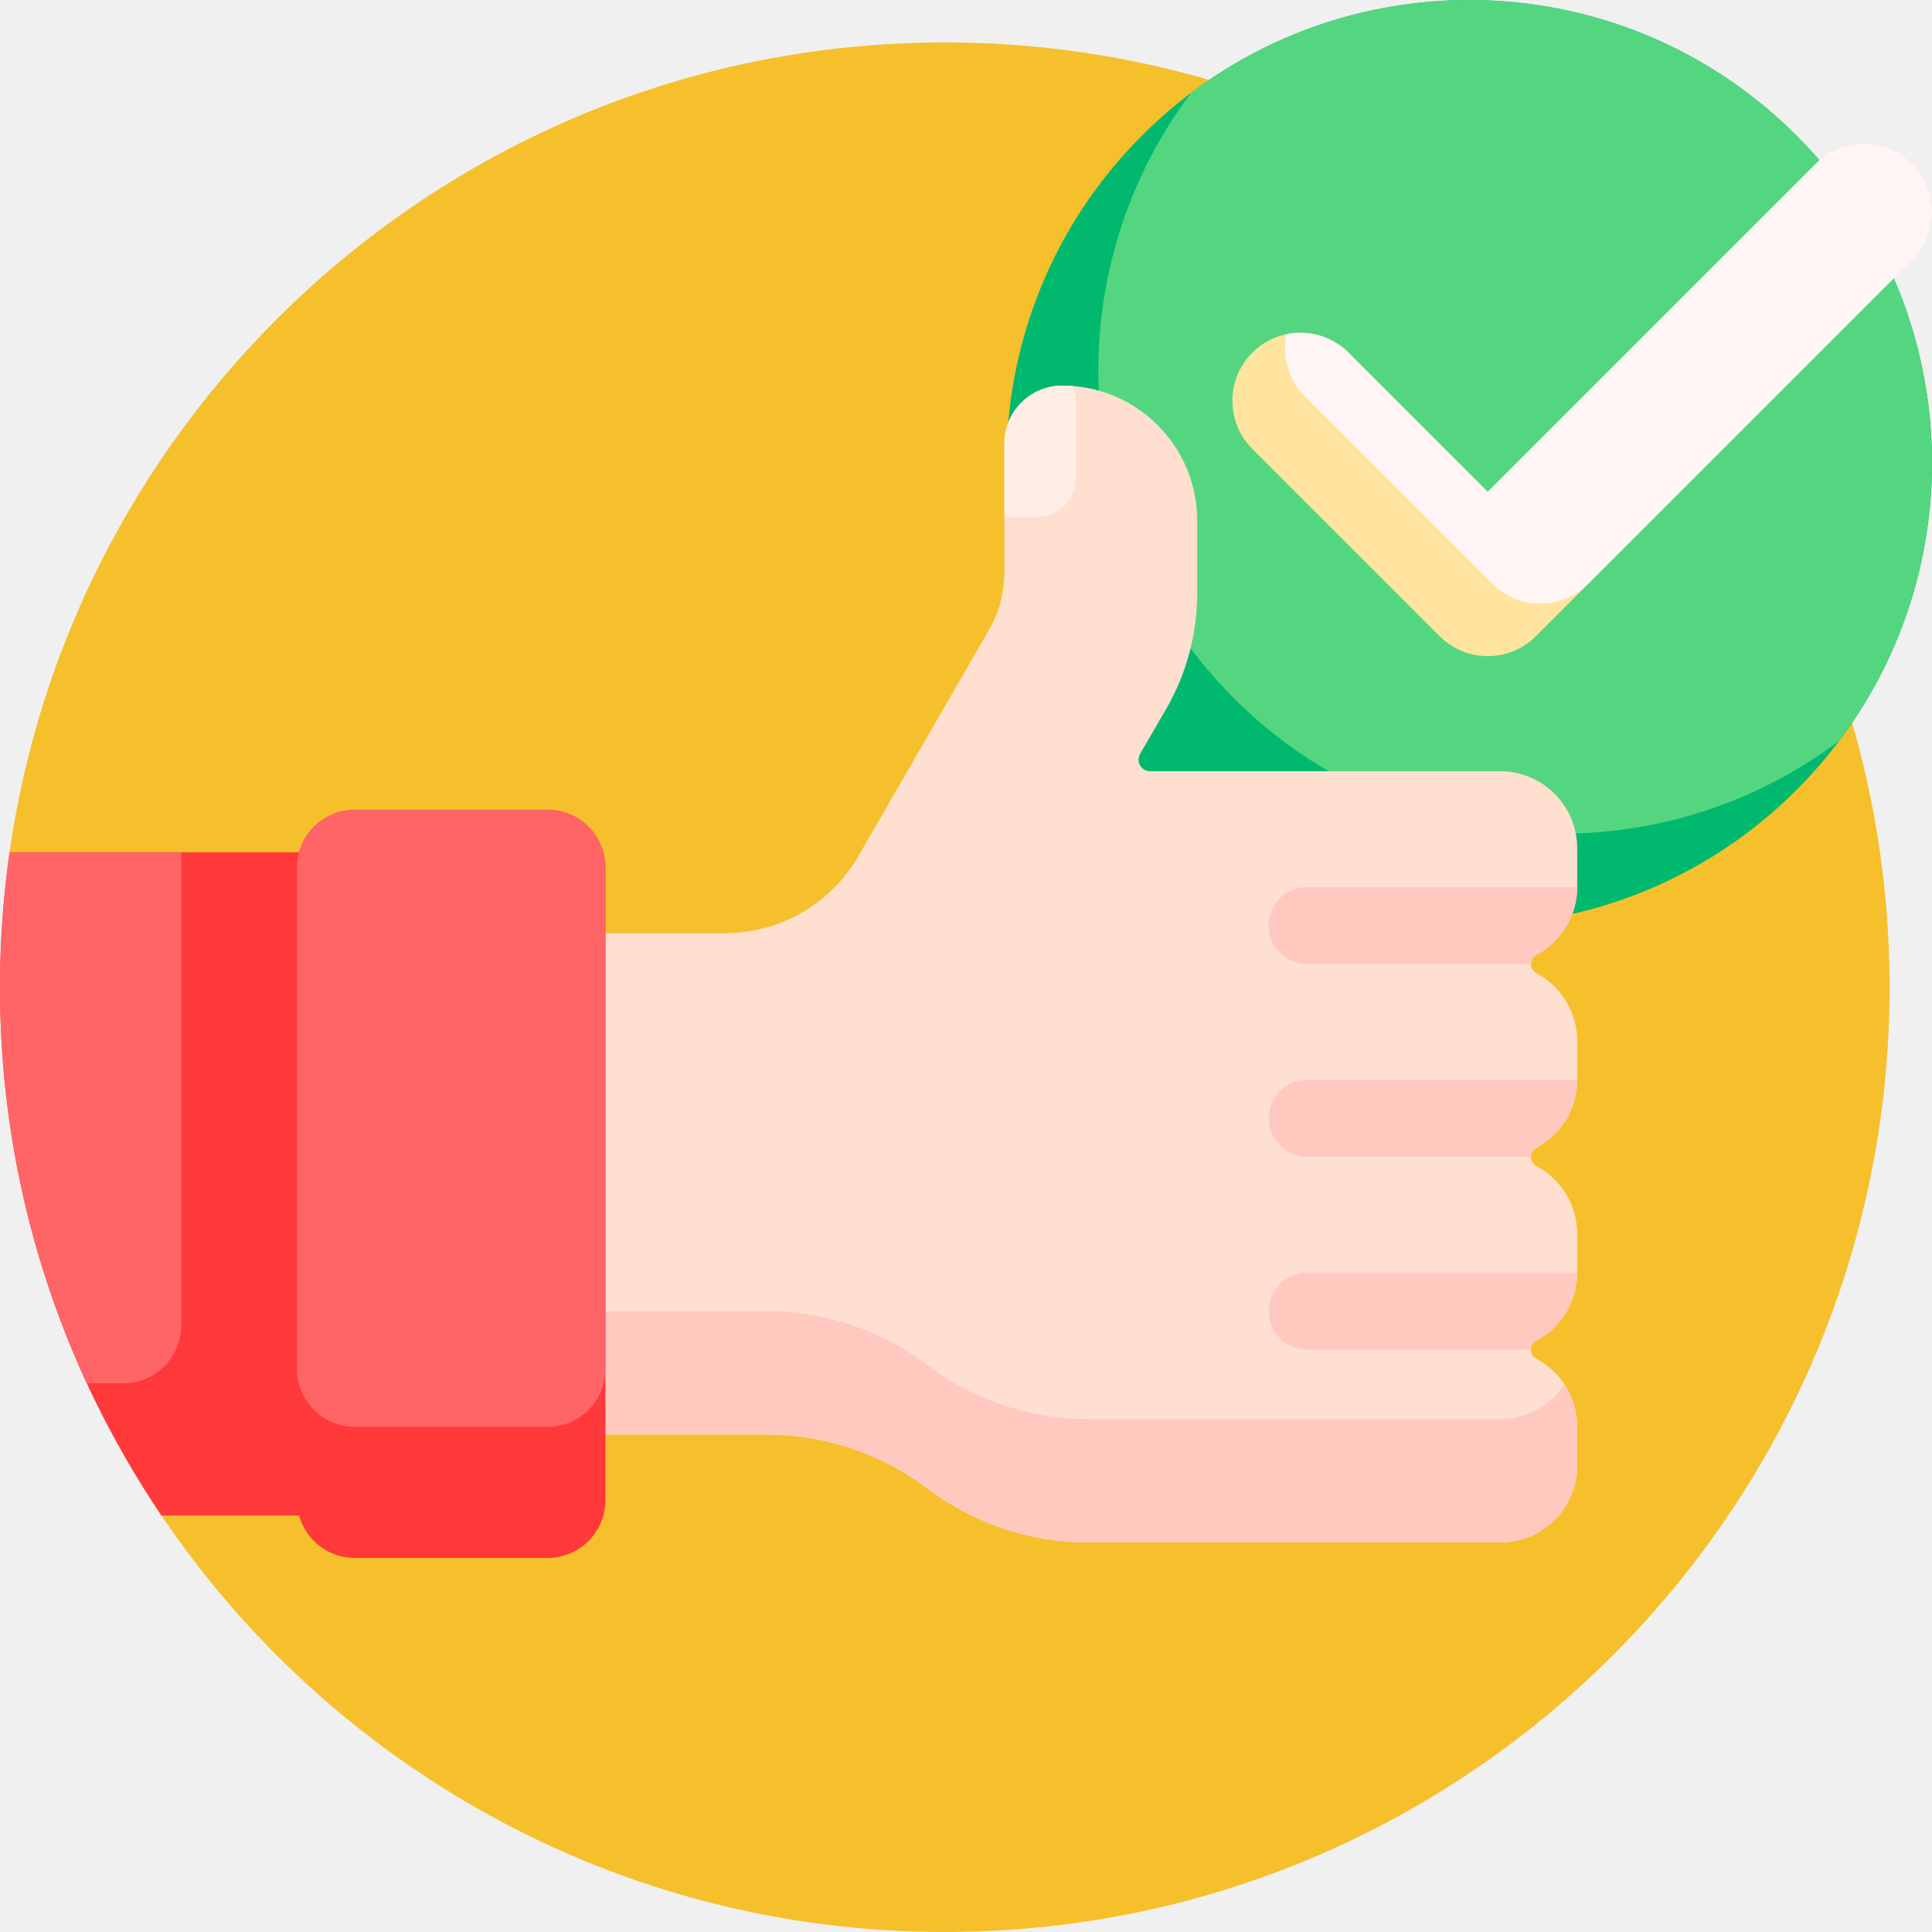
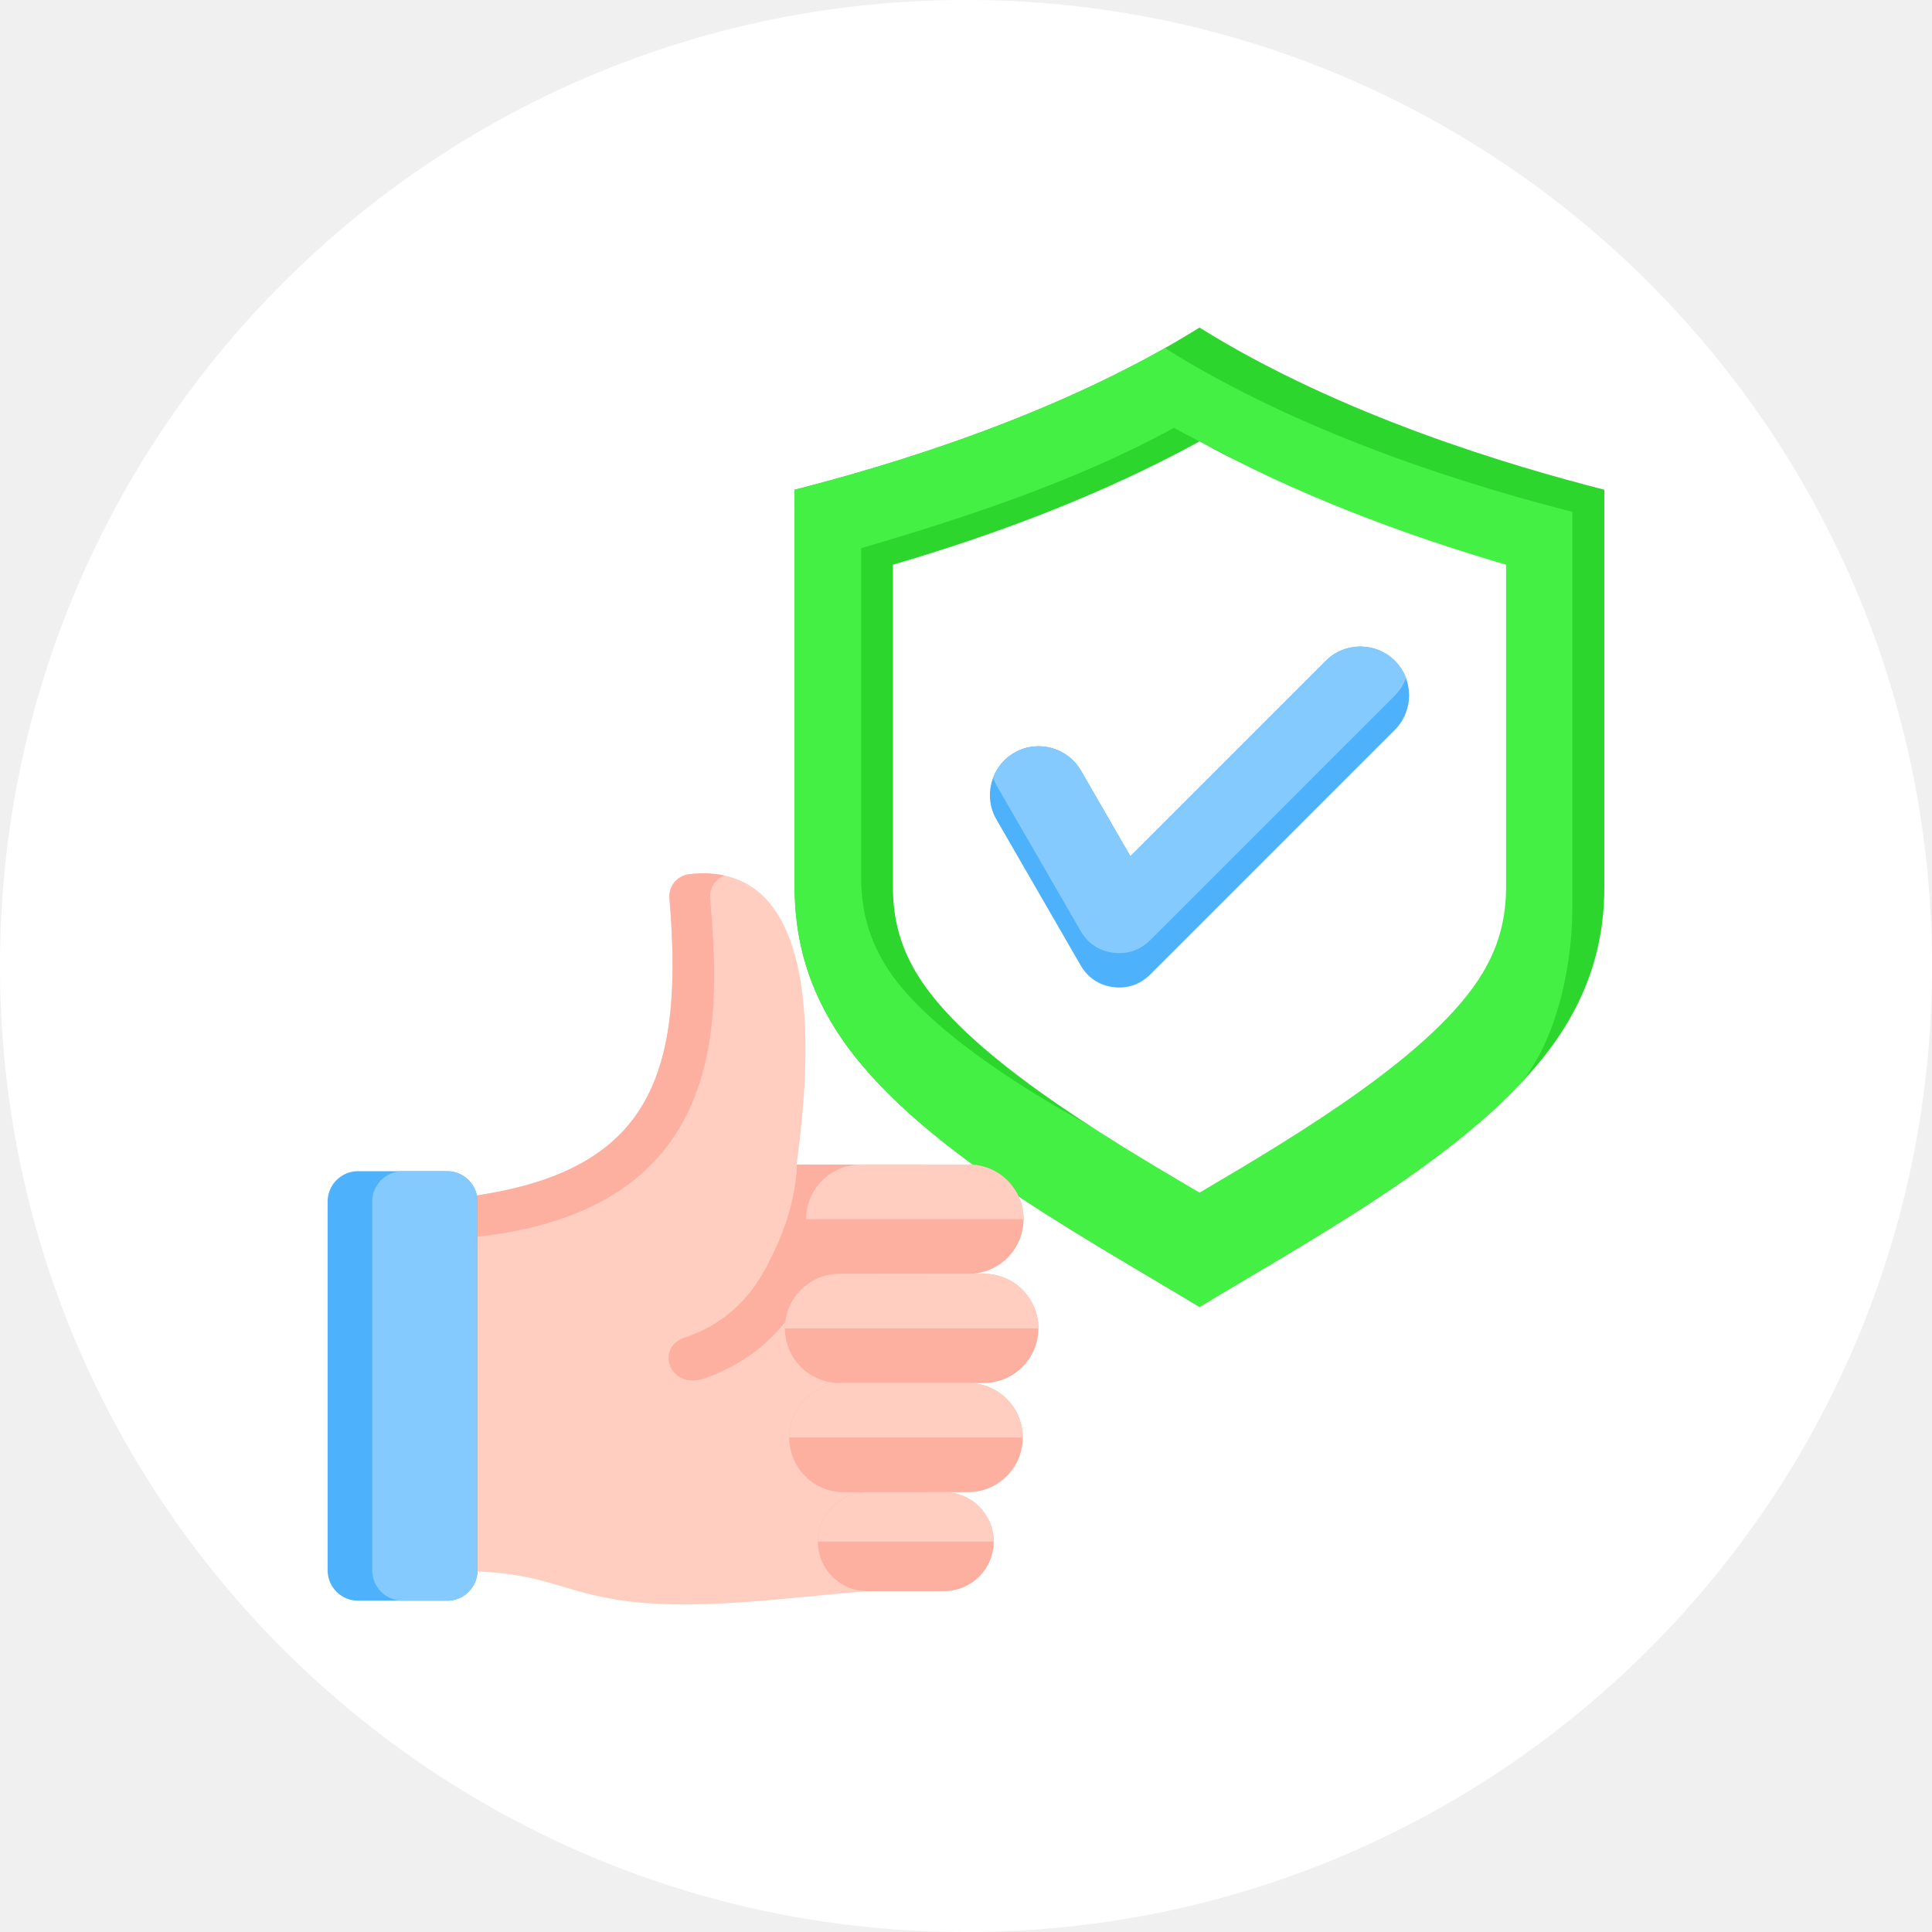
- <svg xmlns="http://www.w3.org/2000/svg" height="512pt" viewBox="0 0 512 512" width="512pt">
-   <path d="m500.758 261.621c0 138.281-112.098 250.379-250.379 250.379-86.418 0-162.609-43.781-207.605-110.371-13.09-19.367-30.488-58.512-37.383-95.039-7.328-38.84-3.715-74.719-2.855-80.742 17.359-121.336 121.707-214.605 247.844-214.605 138.281 0 250.379 112.098 250.379 250.379zm0 0" fill="#f5c02c" />
-   <path d="m476.082 35.918c47.891 47.895 47.891 125.543 0 173.434-47.895 47.891-125.539 47.891-173.434 0-47.891-47.891-47.891-125.539 0-173.434 47.895-47.891 125.539-47.891 173.434 0zm0 0" fill="#00b96f" />
-   <path d="m476.082 35.918c43.762 43.762 47.527 112.367 11.309 160.414-48.047 36.219-116.648 32.453-160.414-11.309-43.762-43.766-47.527-112.367-11.309-160.414 48.047-36.219 116.648-32.453 160.414 11.309zm0 0" fill="#54d680" />
-   <path d="m506.719 68.891-99.707 99.707c-3.52 3.52-8.137 5.281-12.746 5.281-4.613 0-9.227-1.758-12.746-5.281l-49.641-49.637c-7.039-7.043-7.039-18.457 0-25.496 7.039-7.039 18.453-7.039 25.492 0l36.895 36.895 86.965-86.961c7.039-7.039 18.449-7.039 25.492 0 7.039 7.039 7.039 18.453-.004 25.492zm0 0" fill="#ffe49f" />
-   <path d="m506.719 43.398c7.043 7.039 7.043 18.449.004 25.488l-85.793 85.789c-3.52 3.52-8.133 5.281-12.746 5.281-4.613 0-9.227-1.758-12.746-5.281l-49.641-49.641c-4.469-4.469-6.09-10.699-4.887-16.457 5.758-1.203 11.988.418 16.457 4.887l36.895 36.895 86.965-86.965c7.039-7.039 18.453-7.039 25.492.004zm0 0" fill="#fff5f5" />
-   <path d="m407.156 253.078c-.891.477-1.441 1.402-1.441 2.41 0 1.008.551 1.938 1.441 2.41 6.438 3.441 10.824 10.219 10.824 18.031v10.219c0 7.809-4.387 14.59-10.824 18.027-.891.477-1.441 1.402-1.441 2.41 0 1.008.551 1.938 1.441 2.41 6.438 3.441 10.824 10.219 10.824 18.031v10.219c0 7.809-4.387 14.59-10.824 18.027-.891.477-1.441 1.402-1.441 2.41 0 1.008.551 1.938 1.441 2.41 6.438 3.441 10.824 10.219 10.824 18.031v10.219c0 11.289-9.152 20.438-20.441 20.438h-109.145c-15.383 0-30.348-5.023-42.613-14.305-12.27-9.285-27.23-14.309-42.617-14.309h-83.594v-132.855h72.516c14.605 0 28.098-7.789 35.402-20.438l34.574-59.887c2.691-4.664 4.105-9.949 4.105-15.332v-34.133c0-8.465 6.863-15.328 15.332-15.328 19.754 0 35.766 16.016 35.766 35.77v19.262c0 10.812-2.859 21.434-8.285 30.781l-6.84 11.777c-1.184 2.047.289 4.605 2.652 4.605h92.746c11.289 0 20.441 9.152 20.441 20.441v10.219c0 7.809-4.387 14.59-10.824 18.027zm0 0" fill="#ffdfcf" />
-   <path d="m285.125 106.285v20.438c0 5.645-4.574 10.219-10.219 10.219h-8.734v-19.418c0-8.465 6.863-15.328 15.328-15.328.953 0 1.895.047 2.828.121.512 1.223.797 2.562.797 3.969zm0 0" fill="#ffeee6" />
-   <path d="m336.223 245.27c0-5.645 4.578-10.219 10.219-10.219h71.539c0 7.809-4.387 14.59-10.824 18.027-.891.477-1.441 1.402-1.441 2.41h-59.273c-5.641 0-10.219-4.574-10.219-10.219zm61.316 130.812h-109.145c-15.383 0-30.348-5.027-42.613-14.309-12.27-9.285-27.23-14.309-42.617-14.309h-83.594v32.703h83.594c15.387 0 30.348 5.023 42.617 14.309 12.266 9.281 27.23 14.305 42.613 14.305h109.145c11.289 0 20.441-9.148 20.441-20.438v-10.219c0-4.152-1.262-8-3.391-11.219-3.66 5.523-9.926 9.176-17.051 9.176zm-61.316-28.617c0 5.645 4.578 10.219 10.219 10.219h59.273c0-1.008.551-1.934 1.441-2.41 6.438-3.438 10.824-10.219 10.824-18.027h-71.539c-5.641 0-10.219 4.574-10.219 10.219zm0-51.098c0 5.645 4.578 10.219 10.219 10.219h59.273c0-1.008.551-1.934 1.441-2.41 6.438-3.438 10.824-10.219 10.824-18.027h-71.539c-5.641 0-10.219 4.574-10.219 10.219zm0 0" fill="#ffc9c0" />
-   <path d="m160.445 229.941v167.602c0 8.465-6.863 15.328-15.328 15.328h-51.098c-7.047 0-12.969-4.766-14.762-11.242h-36.484c-27.004-39.965-42.773-88.145-42.773-140.008 0-12.145.883-24.086 2.555-35.77h76.703c1.793-6.477 7.715-11.242 14.762-11.242h51.098c8.465 0 15.328 6.863 15.328 15.332zm0 0" fill="#ff393a" />
-   <path d="m0 261.621c0-12.145.863-24.086 2.535-35.77h45.496v125.387c0 8.465-6.863 15.328-15.328 15.328h-9.715c-14.758-31.922-22.988-67.469-22.988-104.945zm78.691-31.68v132.852c0 8.469 6.863 15.332 15.328 15.332h51.098c8.465 0 15.328-6.863 15.328-15.332v-132.852c0-8.469-6.863-15.332-15.328-15.332h-51.098c-8.465 0-15.328 6.863-15.328 15.332zm0 0" fill="#ff6466" />
+ <svg xmlns="http://www.w3.org/2000/svg" version="1.1" width="512" height="512" x="0" y="0" viewBox="0 0 512 512" style="enable-background:new 0 0 512 512" xml:space="preserve" class="">
+   <circle r="256" cx="256" cy="256" fill="#ffffff" shape="circle" />
+   <g transform="matrix(0.69,0,0,0.69,79.35985,79.35996)">
+     <g fill-rule="evenodd">
+       <path fill="#2dd62d" d="M345.682 10.792c-54.339 33.926-120.132 53.256-155.5 62.282v152.499c0 18.871 4.525 35.949 14.165 52.18 26.409 44.467 92.201 79.473 141.335 109.178 49.135-29.705 114.927-64.711 141.335-109.178 9.639-16.231 14.164-33.308 14.164-52.18V73.074c-35.368-9.026-101.161-28.356-155.5-62.282z" opacity="1" data-original="#2dd62d" />
+       <path fill="#43f043" d="M332.42 18.667c-51.426 29.081-109.703 46.105-142.238 54.407v152.499c0 18.871 4.525 35.949 14.165 52.18 26.408 44.466 92.2 79.473 141.335 109.178 40.56-24.521 92.467-52.656 124.205-86.741a111.376 111.376 0 0 0 4.822-7.407c9.639-16.231 14.165-39.843 14.165-58.715V81.57c-34.578-8.824-98.236-27.498-151.84-60.029-.701-.426-2.757-1.71-4.614-2.873z" opacity="1" data-original="#43f043" />
+       <path fill="#2dd62d" d="M335.891 49.306c-36.715 20.128-79.777 34.406-120.15 46.236v126.546c0 12.049 2.71 22.524 8.871 32.899 16.209 27.292 65.489 56.445 101.826 74.269l-64.1-51.16c-18.211-14.535-27.864-34.589-27.864-57.89V106.167c41.825-12.256 83.855-27.128 123.912-45.206a946.52 946.52 0 0 1-12.705-6.445 447.204 447.204 0 0 1-9.791-5.21z" opacity="1" data-original="#2dd62d" />
+       <path fill="#ffffff" d="M345.682 54.516c-36.715 20.128-77.368 35.536-117.742 47.366v123.692c0 12.049 2.71 22.524 8.871 32.899 18.348 30.895 70.771 62.166 108.871 84.576 38.1-22.411 90.522-53.682 108.871-84.576 6.162-10.375 8.871-20.85 8.871-32.899V101.882c-40.374-11.831-81.028-27.238-117.742-47.366z" opacity="1" data-original="#ffffff" />
+       <path fill="#4eb1fc" d="M274.54 174.098c8.932-5.158 20.46-2.069 25.617 6.864l18.979 32.873 75.059-75.059c7.294-7.293 19.227-7.293 26.521 0 7.293 7.294 7.293 19.228 0 26.521l-93.976 93.976c-3.856 3.856-8.814 5.539-14.221 4.828-5.407-.712-9.761-3.62-12.487-8.343l-32.355-56.042c-5.157-8.932-2.068-20.46 6.864-25.617z" opacity="1" data-original="#4eb1fc" />
+       <path fill="#85caff" d="M274.54 174.098c8.932-5.158 20.46-2.069 25.617 6.864l18.979 32.873 75.059-75.059c7.294-7.293 19.227-7.293 26.521 0a18.585 18.585 0 0 1 4.283 6.661 18.568 18.568 0 0 1-4.283 6.66l-93.976 93.976c-3.856 3.856-8.814 5.539-14.221 4.828-5.407-.712-9.761-3.62-12.487-8.343l-32.355-56.042a18.725 18.725 0 0 1-1.301-2.748 18.656 18.656 0 0 1 8.165-9.669z" opacity="1" data-original="#85caff" />
+       <path fill="#ffcec0" d="M190.963 332.268h49.673v161.718l-22.533 2.109c-30.444 2.388-68.848 8.313-98.574 2.901-22.062-4.018-27.725-10.618-59.276-10.618-.915 0-7.08-.029-12.45-.037V346.236c84.052-5.482 100.545-42.065 94.299-116.212a8.627 8.627 0 0 1 7.628-9.291c56.39-6.338 44.715 84.489 41.233 111.535z" opacity="1" data-original="#ffcec0" />
+       <path fill="#fdb0a0" d="M47.802 361.261v-15.025c84.052-5.482 100.546-42.065 94.299-116.212-.391-4.647 2.993-8.771 7.628-9.291 5.026-.565 9.502-.345 13.501.519-3.495 1.344-5.824 4.875-5.496 8.772 4.074 48.38 8.78 129.01-109.932 131.237zM240.636 332.268c-.585 16.912-4.533 48.7-46.475 49.1-8.18 14.988-20.856 27.154-39.546 33.306-13.01 3.486-17.614-12.345-6.825-15.897 14.609-4.808 24.525-14.331 30.93-26.067 6.736-12.343 11.791-25.832 12.349-40.442h49.565z" opacity="1" data-original="#fdb0a0" />
+       <path fill="#4eb1fc" d="M39.601 499.768h17.137c6.406 0 11.646-5.242 11.646-11.647V346.455c0-6.406-5.24-11.647-11.646-11.647H22.464c-6.406 0-11.646 5.241-11.646 11.647v141.666c0 6.405 5.24 11.647 11.646 11.647z" opacity="1" data-original="#4eb1fc" />
+     </g>
+     <path fill="#85caff" d="M39.601 334.809h17.137c6.428 0 11.646 5.218 11.646 11.646v141.666c0 6.428-5.219 11.647-11.647 11.647H39.601c-6.428 0-11.646-5.218-11.646-11.646V346.455c0-6.428 5.218-11.646 11.646-11.646z" opacity="1" data-original="#85caff" />
+     <path fill="#fdb0a0" d="M215.546 332.268h41.594c11.573 0 20.97 9.396 20.97 20.97 0 11.574-9.396 20.97-20.969 20.97h-41.595c-11.573 0-20.969-9.396-20.969-20.969 0-11.574 9.396-20.97 20.97-20.97z" opacity="1" data-original="#fdb0a0" />
+     <rect width="97.38" height="41.939" x="186.438" y="374.208" fill="#fdb0a0" rx="20.969" opacity="1" data-original="#fdb0a0" />
+     <path fill="#fdb0a0" d="M209.082 416.146h47.756c11.573 0 20.97 9.396 20.97 20.97 0 11.573-9.396 20.969-20.969 20.969h-47.756c-11.573 0-20.969-9.396-20.969-20.969 0-11.574 9.396-20.97 20.969-20.97z" opacity="1" data-original="#fdb0a0" />
+     <rect width="67.542" height="38.01" x="199.098" y="458.086" fill="#fdb0a0" rx="19.005" opacity="1" data-original="#fdb0a0" />
+     <path fill="#ffcec0" fill-rule="evenodd" d="M215.545 332.268h41.594c11.533 0 20.97 9.436 20.97 20.97h-83.533c0-11.533 9.436-20.97 20.969-20.97zM207.408 374.208h55.44c11.534 0 20.97 9.436 20.97 20.969h-97.379c0-11.533 9.436-20.969 20.97-20.969zM209.082 416.146h47.756c11.533 0 20.969 9.436 20.969 20.97h-89.694c0-11.533 9.436-20.97 20.969-20.97zM218.103 458.086h29.533c10.453 0 19.005 8.552 19.005 19.005h-67.542c0-10.453 8.552-19.005 19.005-19.005z" opacity="1" data-original="#ffcec0" />
+   </g>
</svg>
